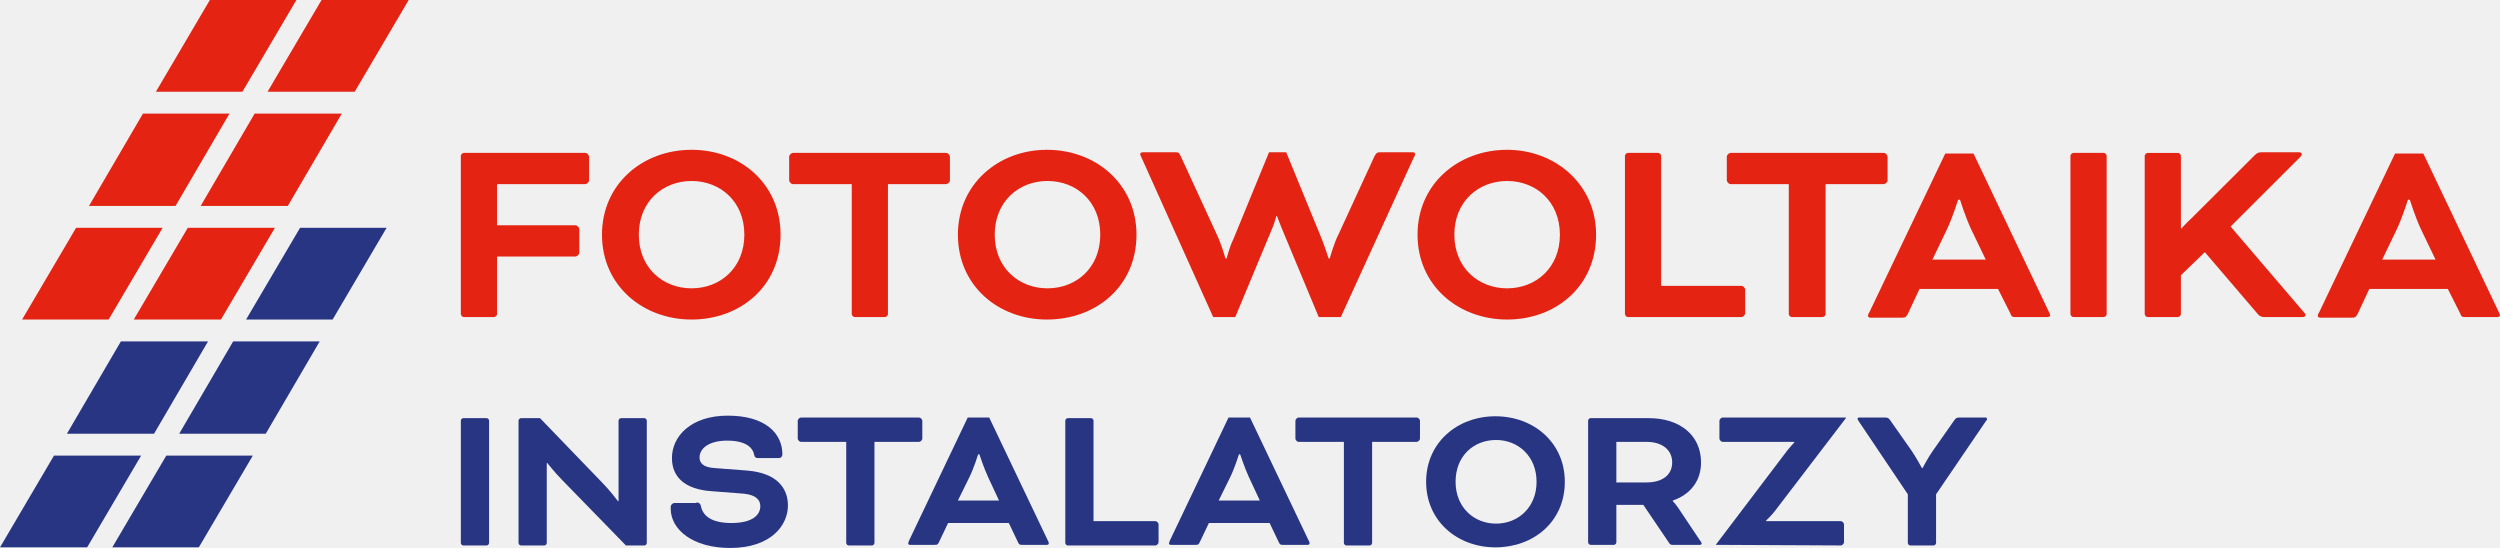
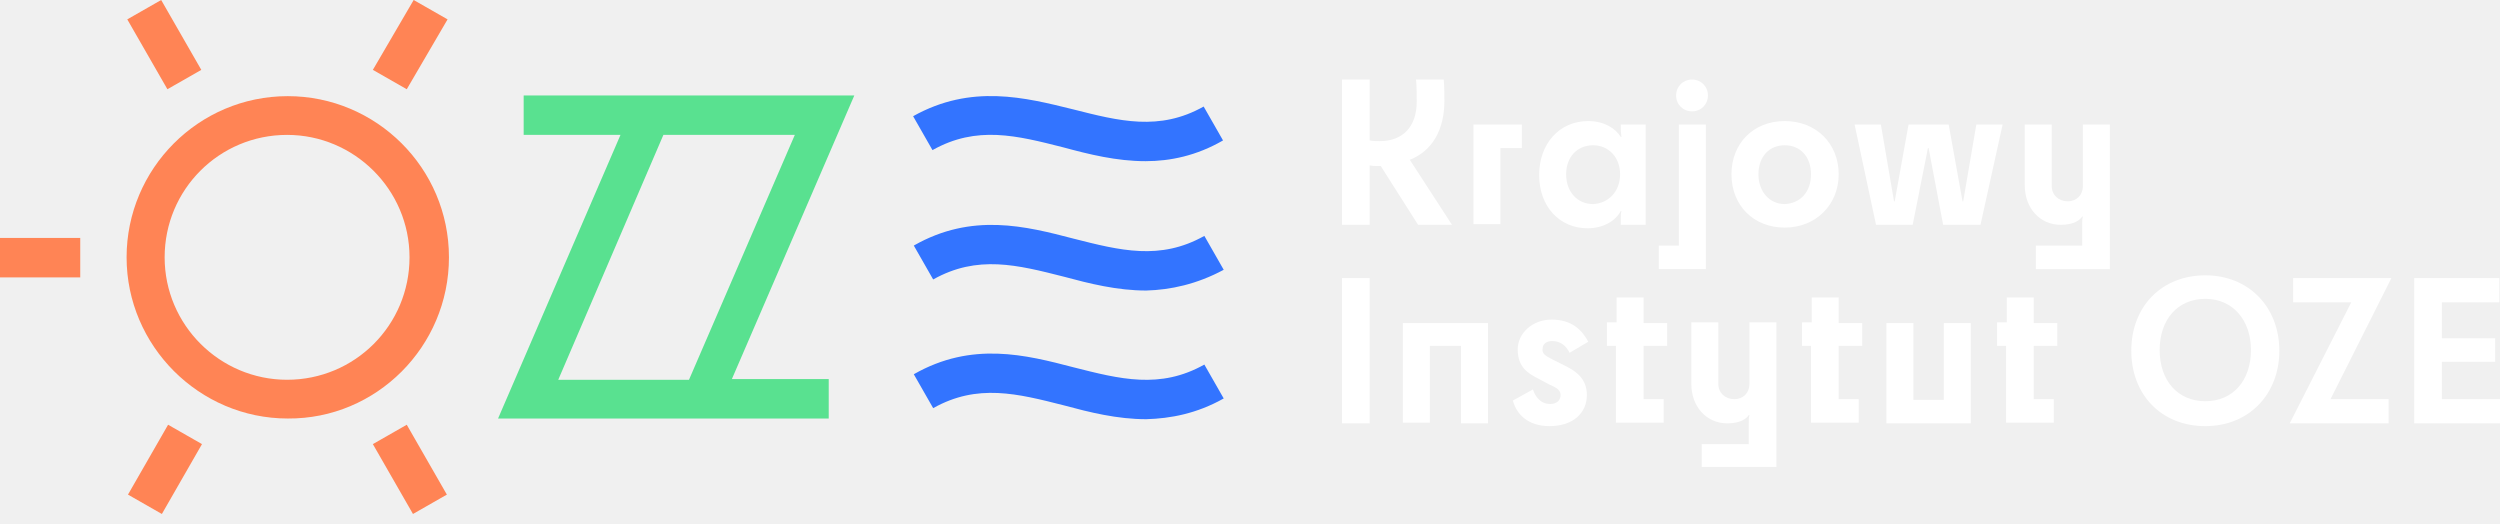
- <svg xmlns="http://www.w3.org/2000/svg" width="169" height="37" viewBox="0 0 169 37" fill="none">
-   <g clip-path="url(#clip0)">
-     <path d="M31.361 21.432C31.236 21.432 31.153 21.306 31.153 21.221V10.547C31.153 10.421 31.278 10.336 31.361 10.336H39.574C39.699 10.336 39.823 10.505 39.823 10.59V12.193C39.823 12.319 39.657 12.446 39.574 12.446H33.601V15.23H38.911C39.035 15.23 39.16 15.399 39.16 15.483V17.087C39.16 17.213 38.994 17.34 38.911 17.34H33.601V21.221C33.601 21.348 33.476 21.432 33.394 21.432H31.361Z" fill="#E42313" />
-     <path d="M52.766 15.863C52.766 19.365 50.028 21.601 46.751 21.601C43.474 21.601 40.694 19.323 40.694 15.863C40.694 12.446 43.432 10.126 46.751 10.126C50.069 10.126 52.766 12.446 52.766 15.863ZM43.183 15.863C43.183 18.099 44.801 19.491 46.751 19.491C48.7 19.491 50.318 18.099 50.318 15.863C50.318 13.627 48.7 12.235 46.751 12.235C44.801 12.235 43.183 13.627 43.183 15.863Z" fill="#E42313" />
-     <path d="M53.596 12.446C53.471 12.446 53.347 12.277 53.347 12.193V10.59C53.347 10.463 53.513 10.336 53.596 10.336H63.966C64.091 10.336 64.215 10.505 64.215 10.59V12.193C64.215 12.319 64.049 12.446 63.966 12.446H60.025V21.221C60.025 21.348 59.901 21.432 59.818 21.432H57.785C57.661 21.432 57.578 21.306 57.578 21.221V12.446H53.596Z" fill="#E42313" />
-     <path d="M76.826 15.863C76.826 19.365 74.088 21.601 70.769 21.601C67.492 21.601 64.754 19.323 64.754 15.863C64.754 12.446 67.492 10.126 70.769 10.126C74.088 10.126 76.826 12.446 76.826 15.863ZM67.243 15.863C67.243 18.099 68.861 19.491 70.811 19.491C72.76 19.491 74.378 18.099 74.378 15.863C74.378 13.627 72.76 12.235 70.811 12.235C68.861 12.235 67.243 13.627 67.243 15.863Z" fill="#E42313" />
-     <path d="M90.639 21.432H89.146L86.616 15.357C86.491 15.062 86.325 14.598 86.325 14.598H86.284C86.284 14.598 86.159 15.062 86.035 15.357L83.504 21.432H82.011L77.158 10.632C77.116 10.548 77.075 10.463 77.075 10.421C77.075 10.379 77.116 10.294 77.24 10.294H79.439C79.647 10.294 79.688 10.294 79.812 10.548L82.26 15.863C82.55 16.454 82.841 17.467 82.841 17.467H82.924C82.924 17.467 83.09 16.749 83.38 16.159L85.786 10.294H86.948L89.353 16.159C89.602 16.792 89.81 17.467 89.81 17.467H89.893C89.893 17.467 90.183 16.412 90.474 15.863L92.921 10.548C93.045 10.337 93.087 10.294 93.294 10.294H95.493C95.617 10.294 95.659 10.337 95.659 10.421C95.659 10.505 95.617 10.59 95.576 10.632L90.639 21.432Z" fill="#E42313" />
-     <path d="M107.896 15.863C107.896 19.365 105.158 21.601 101.881 21.601C98.604 21.601 95.825 19.323 95.825 15.863C95.825 12.446 98.563 10.126 101.881 10.126C105.117 10.126 107.896 12.446 107.896 15.863ZM98.314 15.863C98.314 18.099 99.931 19.491 101.881 19.491C103.831 19.491 105.449 18.099 105.449 15.863C105.449 13.627 103.831 12.235 101.881 12.235C99.931 12.235 98.314 13.627 98.314 15.863Z" fill="#E42313" />
-     <path d="M112.335 19.323H117.728C117.852 19.323 117.976 19.491 117.976 19.576V21.179C117.976 21.306 117.81 21.432 117.728 21.432H110.053C109.929 21.432 109.846 21.306 109.846 21.221V10.547C109.846 10.421 109.97 10.336 110.053 10.336H112.086C112.21 10.336 112.293 10.463 112.293 10.547V19.323H112.335Z" fill="#E42313" />
-     <path d="M116.981 12.446C116.856 12.446 116.732 12.277 116.732 12.193V10.59C116.732 10.463 116.898 10.336 116.981 10.336H127.351C127.476 10.336 127.6 10.505 127.6 10.59V12.193C127.6 12.319 127.434 12.446 127.351 12.446H123.411V21.221C123.411 21.348 123.286 21.432 123.203 21.432H121.129C121.005 21.432 120.922 21.306 120.922 21.221V12.446H116.981Z" fill="#E42313" />
-     <path d="M135.067 19.534H129.757L128.969 21.221C128.845 21.432 128.803 21.474 128.596 21.474H126.439C126.314 21.474 126.273 21.39 126.273 21.348C126.273 21.305 126.314 21.179 126.356 21.137L131.5 10.378H133.408L138.51 21.095C138.552 21.179 138.593 21.263 138.593 21.305C138.593 21.348 138.552 21.432 138.427 21.432H136.27C136.063 21.432 135.98 21.432 135.897 21.179L135.067 19.534ZM130.629 17.551H134.238L133.242 15.483C132.869 14.682 132.495 13.5 132.495 13.5H132.371C132.371 13.5 131.998 14.682 131.624 15.483L130.629 17.551Z" fill="#E42313" />
-     <path d="M142.41 21.221C142.41 21.348 142.285 21.432 142.202 21.432H140.17C140.045 21.432 139.962 21.306 139.962 21.221V10.547C139.962 10.421 140.087 10.336 140.17 10.336H142.202C142.327 10.336 142.41 10.463 142.41 10.547V21.221Z" fill="#E42313" />
-     <path d="M150.789 15.315L155.767 21.137C155.85 21.221 155.85 21.264 155.85 21.306C155.85 21.348 155.809 21.432 155.684 21.432H153.071C152.905 21.432 152.78 21.39 152.656 21.264L149.047 17.045L147.429 18.606V21.221C147.429 21.348 147.305 21.432 147.222 21.432H145.189C145.065 21.432 144.982 21.306 144.982 21.221V10.548C144.982 10.421 145.106 10.337 145.189 10.337H147.222C147.346 10.337 147.429 10.463 147.429 10.548V15.441H147.471C147.471 15.441 147.761 15.104 148.176 14.724L152.407 10.505C152.573 10.337 152.697 10.294 152.863 10.294H155.435C155.56 10.294 155.601 10.379 155.601 10.421C155.601 10.463 155.601 10.505 155.477 10.632L150.789 15.315Z" fill="#E42313" />
-     <path d="M165.474 19.534H160.164L159.376 21.221C159.252 21.432 159.21 21.474 159.003 21.474H156.846C156.721 21.474 156.68 21.39 156.68 21.348C156.68 21.305 156.721 21.179 156.763 21.137L161.906 10.378H163.815L168.917 21.095C168.959 21.179 169 21.263 169 21.305C169 21.348 168.959 21.432 168.834 21.432H166.677C166.47 21.432 166.387 21.432 166.304 21.179L165.474 19.534ZM161.035 17.551H164.644L163.649 15.483C163.275 14.682 162.902 13.5 162.902 13.5H162.778C162.778 13.5 162.404 14.682 162.031 15.483L161.035 17.551Z" fill="#E42313" />
-     <path d="M33.062 36.705C33.062 36.789 32.979 36.874 32.896 36.874H31.319C31.236 36.874 31.153 36.789 31.153 36.705V28.436C31.153 28.352 31.236 28.267 31.319 28.267H32.896C32.979 28.267 33.062 28.352 33.062 28.436V36.705Z" fill="#273583" />
-     <path d="M42.312 36.874L37.957 32.402C37.5 31.938 37.002 31.305 37.002 31.305H36.961V36.705C36.961 36.789 36.878 36.874 36.795 36.874H35.219C35.136 36.874 35.053 36.789 35.053 36.705V28.436C35.053 28.352 35.136 28.267 35.219 28.267H36.505L40.777 32.697C41.234 33.161 41.773 33.878 41.773 33.878H41.814V28.436C41.814 28.352 41.897 28.267 41.98 28.267H43.557C43.64 28.267 43.723 28.352 43.723 28.436V36.705C43.723 36.789 43.64 36.874 43.557 36.874H42.312Z" fill="#273583" />
-     <path d="M47.083 33.962C47.249 33.962 47.332 34.047 47.373 34.173C47.498 34.891 48.12 35.355 49.447 35.355C50.816 35.355 51.397 34.848 51.397 34.216C51.397 33.794 51.106 33.456 50.277 33.372L48.078 33.203C46.336 33.077 45.423 32.275 45.423 30.967C45.423 29.49 46.709 28.098 49.198 28.098C51.77 28.098 52.89 29.322 52.89 30.714C52.89 30.84 52.807 30.967 52.641 30.967H51.231C51.106 30.967 51.024 30.925 50.982 30.756C50.899 30.25 50.401 29.786 49.157 29.786C47.954 29.786 47.29 30.292 47.29 30.925C47.29 31.305 47.539 31.6 48.327 31.642L50.526 31.811C52.517 31.98 53.264 32.992 53.264 34.173C53.264 35.523 52.102 37.042 49.364 37.042C46.792 37.042 45.34 35.777 45.34 34.384V34.258C45.34 34.131 45.465 34.005 45.589 34.005H47.083V33.962Z" fill="#273583" />
-     <path d="M54.135 29.87C54.052 29.87 53.927 29.743 53.927 29.659V28.436C53.927 28.351 54.052 28.225 54.135 28.225H62.141C62.224 28.225 62.348 28.351 62.348 28.436V29.659C62.348 29.743 62.224 29.87 62.141 29.87H59.113V36.705C59.113 36.789 59.03 36.873 58.947 36.873H57.37C57.287 36.873 57.205 36.789 57.205 36.705V29.87H54.135Z" fill="#273583" />
-     <path d="M68.197 35.355H64.091L63.468 36.663C63.385 36.831 63.344 36.831 63.178 36.831H61.519C61.436 36.831 61.394 36.789 61.394 36.747C61.394 36.705 61.436 36.62 61.436 36.578L65.418 28.225H66.87L70.852 36.578C70.894 36.62 70.894 36.705 70.894 36.747C70.894 36.789 70.852 36.831 70.769 36.831H69.11C68.944 36.831 68.903 36.831 68.82 36.663L68.197 35.355ZM64.754 33.836H67.534L66.787 32.233C66.497 31.6 66.206 30.714 66.206 30.714H66.123C66.123 30.714 65.833 31.642 65.543 32.233L64.754 33.836Z" fill="#273583" />
-     <path d="M73.922 35.228H78.112C78.195 35.228 78.319 35.355 78.319 35.439V36.663C78.319 36.747 78.195 36.874 78.112 36.874H72.18C72.097 36.874 72.014 36.789 72.014 36.705V28.436C72.014 28.352 72.097 28.267 72.18 28.267H73.756C73.839 28.267 73.922 28.352 73.922 28.436V35.228Z" fill="#273583" />
-     <path d="M85.827 35.355H81.721L81.098 36.663C81.016 36.831 80.974 36.831 80.808 36.831H79.149C79.066 36.831 79.024 36.789 79.024 36.747C79.024 36.705 79.066 36.62 79.066 36.578L83.048 28.225H84.5L88.482 36.578C88.524 36.62 88.524 36.705 88.524 36.747C88.524 36.789 88.482 36.831 88.399 36.831H86.74C86.574 36.831 86.533 36.831 86.45 36.663L85.827 35.355ZM82.384 33.836H85.164L84.417 32.233C84.127 31.6 83.836 30.714 83.836 30.714H83.753C83.753 30.714 83.463 31.642 83.173 32.233L82.384 33.836Z" fill="#273583" />
-     <path d="M87.777 29.87C87.694 29.87 87.57 29.743 87.57 29.659V28.436C87.57 28.351 87.694 28.225 87.777 28.225H95.783C95.866 28.225 95.991 28.351 95.991 28.436V29.659C95.991 29.743 95.866 29.87 95.783 29.87H92.755V36.705C92.755 36.789 92.672 36.873 92.589 36.873H91.013C90.93 36.873 90.847 36.789 90.847 36.705V29.87H87.777Z" fill="#273583" />
-     <path d="M105.781 32.57C105.781 35.27 103.665 37 101.093 37C98.521 37 96.406 35.228 96.406 32.57C96.406 29.912 98.521 28.14 101.093 28.14C103.665 28.14 105.781 29.912 105.781 32.57ZM98.397 32.57C98.397 34.3 99.641 35.397 101.135 35.397C102.628 35.397 103.872 34.3 103.872 32.57C103.872 30.84 102.628 29.743 101.135 29.743C99.641 29.743 98.397 30.798 98.397 32.57Z" fill="#273583" />
-     <path d="M107.357 28.436C107.357 28.352 107.44 28.267 107.523 28.267H111.464C113.538 28.267 114.99 29.406 114.99 31.262C114.99 32.57 114.202 33.456 113.081 33.836V33.878C113.081 33.878 113.33 34.131 113.538 34.469L114.948 36.578C115.031 36.663 115.031 36.747 115.031 36.747C115.031 36.789 114.99 36.831 114.907 36.831H113.04C112.957 36.831 112.874 36.789 112.833 36.705L111.09 34.131H109.265V36.663C109.265 36.747 109.182 36.831 109.099 36.831H107.523C107.44 36.831 107.357 36.747 107.357 36.663V28.436ZM109.265 29.87V32.613H111.298C112.376 32.613 113.04 32.106 113.04 31.262C113.04 30.419 112.376 29.87 111.298 29.87H109.265Z" fill="#273583" />
-     <path d="M115.985 36.831L120.59 30.756C120.922 30.292 121.295 29.912 121.295 29.912V29.87H116.442C116.359 29.87 116.234 29.743 116.234 29.659V28.436C116.234 28.351 116.359 28.225 116.442 28.225H124.78V28.267L120.009 34.511C119.719 34.891 119.387 35.186 119.387 35.186V35.228H124.448C124.531 35.228 124.655 35.355 124.655 35.439V36.663C124.655 36.747 124.531 36.873 124.448 36.873L115.985 36.831Z" fill="#273583" />
-     <path d="M125.651 28.478C125.609 28.393 125.568 28.351 125.568 28.309C125.568 28.267 125.609 28.225 125.651 28.225H127.434C127.6 28.225 127.683 28.267 127.766 28.393L129.218 30.461C129.509 30.883 129.923 31.642 129.923 31.642H129.965C129.965 31.642 130.338 30.925 130.67 30.461L132.122 28.393C132.205 28.267 132.288 28.225 132.454 28.225H134.238C134.279 28.225 134.321 28.267 134.321 28.309C134.321 28.351 134.321 28.393 134.238 28.478L130.878 33.414V36.705C130.878 36.789 130.795 36.873 130.712 36.873H129.135C129.052 36.873 128.969 36.789 128.969 36.705V33.414L125.651 28.478Z" fill="#273583" />
-     <path d="M27.627 0H21.737L18.086 6.202H23.977L27.627 0Z" fill="#E42313" />
-     <path d="M10.537 6.202H16.386L20.036 0H14.187L10.537 6.202Z" fill="#E42313" />
-     <path d="M6.015 13.922H11.864L15.514 7.678H9.665L6.015 13.922Z" fill="#E42313" />
-     <path d="M18.584 15.399H12.694L9.043 21.601H14.934L18.584 15.399Z" fill="#E42313" />
-     <path d="M1.493 21.601H7.342L10.993 15.399H5.144L1.493 21.601Z" fill="#E42313" />
-     <path d="M4.522 29.322H10.412L14.063 23.078H8.172L4.522 29.322Z" fill="#273583" />
-     <path d="M23.106 7.678H17.215L13.565 13.922H19.455L23.106 7.678Z" fill="#E42313" />
-     <path d="M5.891 37L9.541 30.798H3.65L0 37H5.891Z" fill="#273583" />
-     <path d="M26.134 15.399H20.285L16.634 21.601H22.484L26.134 15.399Z" fill="#273583" />
-     <path d="M17.091 30.798H11.242L7.591 37H13.44L17.091 30.798Z" fill="#273583" />
-     <path d="M21.612 23.078H15.763L12.113 29.322H17.962L21.612 23.078Z" fill="#273583" />
-   </g>
-   <defs>
-     <clipPath id="clip0">
-       <rect width="169" height="37" fill="white" />
-     </clipPath>
-   </defs>
+ <svg xmlns="http://www.w3.org/2000/svg" width="215" height="45" viewBox="0 0 215 45" fill="none">
+   <path d="M115.413 6.842H117.792V12.077C118.09 12.136 118.387 12.136 118.685 12.136C120.588 12.136 121.838 10.947 121.838 8.745C121.838 8.151 121.838 7.377 121.778 6.842H124.158C124.217 7.437 124.217 8.151 124.217 8.686C124.217 11.125 123.206 12.969 121.243 13.743L124.872 19.335H121.957L118.744 14.278C118.625 14.278 118.566 14.278 118.447 14.278C118.209 14.278 118.03 14.278 117.792 14.219V19.335H115.413V6.842Z" fill="white" />
+   <path d="M130.88 10.709V12.732H129.036V19.276H126.716V10.709H130.88Z" fill="white" />
+   <path d="M136.591 10.411C137.9 10.411 138.911 11.006 139.387 11.779H139.447C139.447 11.66 139.387 11.482 139.387 11.006V10.709H141.529V19.335H139.387V18.918C139.387 18.561 139.387 18.323 139.447 18.145H139.387C138.911 19.037 137.84 19.632 136.531 19.632C134.092 19.632 132.367 17.729 132.367 15.051C132.367 12.374 134.092 10.411 136.591 10.411ZM139.328 14.992C139.328 13.505 138.316 12.493 137.007 12.493C135.639 12.493 134.687 13.505 134.687 14.992C134.687 16.479 135.639 17.55 137.007 17.55C138.316 17.491 139.328 16.479 139.328 14.992Z" fill="white" />
+   <path d="M142.659 23.142V21.12H144.384V10.709H146.704V23.142H142.659ZM144.146 8.21C144.146 7.437 144.741 6.842 145.515 6.842C146.288 6.842 146.883 7.437 146.883 8.21C146.883 8.983 146.288 9.578 145.515 9.578C144.741 9.578 144.146 8.983 144.146 8.21Z" fill="white" />
+   <path d="M148.906 14.992C148.906 12.315 150.809 10.411 153.486 10.411C156.164 10.411 158.127 12.315 158.127 14.992C158.127 17.61 156.164 19.573 153.486 19.573C150.809 19.573 148.906 17.669 148.906 14.992ZM155.747 14.992C155.747 13.505 154.855 12.493 153.486 12.493C152.118 12.493 151.226 13.505 151.226 14.992C151.226 16.479 152.178 17.55 153.486 17.55C154.855 17.491 155.747 16.479 155.747 14.992Z" fill="white" />
+   <path d="M170.322 19.335H167.11L165.861 12.732H165.801L164.492 19.335H161.339L159.495 10.709H161.756L162.886 17.312H162.945L164.135 10.709H167.586L168.776 17.312H168.835L169.965 10.709H172.226L170.322 19.335Z" fill="white" />
+   <path d="M175.022 21.12H179.067V19.395C179.067 19.038 179.067 18.8 179.127 18.621H179.067C178.889 18.919 178.354 19.335 177.223 19.335C175.438 19.335 174.13 17.907 174.13 15.944V10.709H176.45V16.004C176.45 16.777 177.045 17.312 177.818 17.312C178.592 17.312 179.127 16.777 179.127 16.004V10.709H181.447V23.143H175.082V21.12H175.022Z" fill="white" />
+   <path d="M115.412 23.916H117.792V36.409H115.412V23.916Z" fill="white" />
+   <path d="M127.965 27.783V36.409H125.645V29.746H122.968V36.349H120.647V27.783H127.965Z" fill="white" />
+   <path d="M133.557 30.935L134.628 31.471C135.58 31.947 136.472 32.601 136.472 33.969C136.472 35.516 135.282 36.647 133.259 36.647C131.356 36.647 130.404 35.576 130.106 34.445L131.832 33.493C132.01 34.029 132.427 34.743 133.319 34.743C133.854 34.743 134.211 34.445 134.211 33.969C134.211 33.612 133.973 33.374 133.259 33.077L132.367 32.601C131.415 32.125 130.523 31.59 130.523 30.043C130.523 28.675 131.772 27.485 133.438 27.485C135.163 27.485 136.056 28.377 136.591 29.389L134.985 30.34C134.687 29.745 134.211 29.329 133.497 29.329C133.021 29.329 132.665 29.567 132.665 29.983C132.605 30.4 132.843 30.578 133.557 30.935Z" fill="white" />
+   <path d="M139.03 29.746H138.197V27.723H139.03V25.581H141.35V27.783H143.373V29.746H141.35V34.327H143.076V36.349H138.971V29.746H139.03Z" fill="white" />
+   <path d="M146.348 38.194H150.393V36.468C150.393 36.111 150.393 35.873 150.452 35.695H150.393C150.214 35.992 149.679 36.409 148.549 36.409C146.764 36.409 145.455 34.981 145.455 33.018V27.723H147.775V33.018C147.775 33.791 148.37 34.327 149.144 34.327C149.917 34.327 150.452 33.791 150.452 33.018V27.723H152.773V40.157H146.348V38.194Z" fill="white" />
+   <path d="M155.807 29.746H154.974V27.723H155.807V25.581H158.127V27.783H160.149V29.746H158.127V34.327H159.852V36.349H155.747V29.746H155.807Z" fill="white" />
+   <path d="M162.232 36.349V27.783H164.552V34.386H167.169V27.783H169.489V36.409H162.232V36.349Z" fill="white" />
+   <path d="M172.583 29.746H171.75V27.723H172.583V25.581H174.903V27.783H176.926V29.746H174.903V34.327H176.628V36.349H172.523V29.746H172.583Z" fill="white" />
+   <path d="M183.291 30.162C183.291 26.355 185.909 23.678 189.657 23.678C193.405 23.678 196.022 26.414 196.022 30.162C196.022 33.91 193.405 36.647 189.657 36.647C185.849 36.647 183.291 33.91 183.291 30.162ZM193.583 30.103C193.583 27.545 192.037 25.7 189.657 25.7C187.277 25.7 185.731 27.485 185.731 30.103C185.731 32.72 187.277 34.505 189.657 34.505C192.037 34.505 193.583 32.72 193.583 30.103Z" fill="white" />
+   <path d="M197.212 23.916H205.66L200.425 34.326H205.422V36.409H196.915L202.209 25.998H197.212V23.916Z" fill="white" />
+   <path d="M207.623 23.916H214.94V25.998H210.003V29.091H214.583V31.114H210.003V34.326H215V36.409H207.623V23.916Z" fill="white" />
+   <path d="M38.61 22.131C38.61 14.456 32.363 8.269 24.748 8.269C17.074 8.269 10.887 14.516 10.887 22.131C10.887 29.745 17.133 35.992 24.748 35.992C32.363 36.051 38.61 29.805 38.61 22.131ZM24.689 32.66C18.918 32.66 14.159 27.961 14.159 22.131C14.159 16.3 18.859 11.601 24.689 11.601C30.459 11.601 35.219 16.3 35.219 22.131C35.219 27.961 30.519 32.66 24.689 32.66ZM0 20.465H6.901V23.856H0V20.465ZM14.456 36.527L17.371 38.193L13.921 44.202L11.006 42.536L14.456 36.527ZM34.981 7.674L32.066 6.009L35.575 0L38.491 1.666L34.981 7.674ZM34.981 36.527L38.431 42.536L35.516 44.202L32.066 38.193L34.981 36.527ZM14.397 7.674L10.946 1.666L13.861 0L17.312 6.009L14.397 7.674Z" fill="#FF8455" />
+   <path d="M73.471 8.21H45.035V11.601H53.363L42.833 35.992H71.27V32.601H62.941L73.471 8.21ZM48.009 32.661L57.052 11.601H68.355L59.253 32.661H48.009Z" fill="#59E190" />
+   <path d="M98.517 13.861C96.018 13.861 93.639 13.267 91.438 12.671C87.452 11.66 84.001 10.768 80.194 12.909L78.528 9.994C83.525 7.198 88.165 8.388 92.27 9.4C96.256 10.411 99.707 11.303 103.514 9.162L105.18 12.077C102.919 13.385 100.659 13.861 98.517 13.861ZM105.239 23.201L103.574 20.286C99.766 22.428 96.316 21.536 92.33 20.524C88.225 19.453 83.585 18.264 78.587 21.119L80.253 24.034C84.061 21.893 87.511 22.785 91.497 23.796C93.698 24.391 96.078 24.986 98.576 24.986C100.659 24.927 102.919 24.451 105.239 23.201ZM105.239 34.267L103.574 31.352C99.766 33.493 96.316 32.601 92.33 31.59C88.225 30.519 83.585 29.329 78.587 32.185L80.253 35.1C84.061 32.958 87.511 33.85 91.497 34.862C93.698 35.457 96.078 36.051 98.576 36.051C100.659 35.992 102.919 35.575 105.239 34.267Z" fill="#3374FF" />
</svg>
